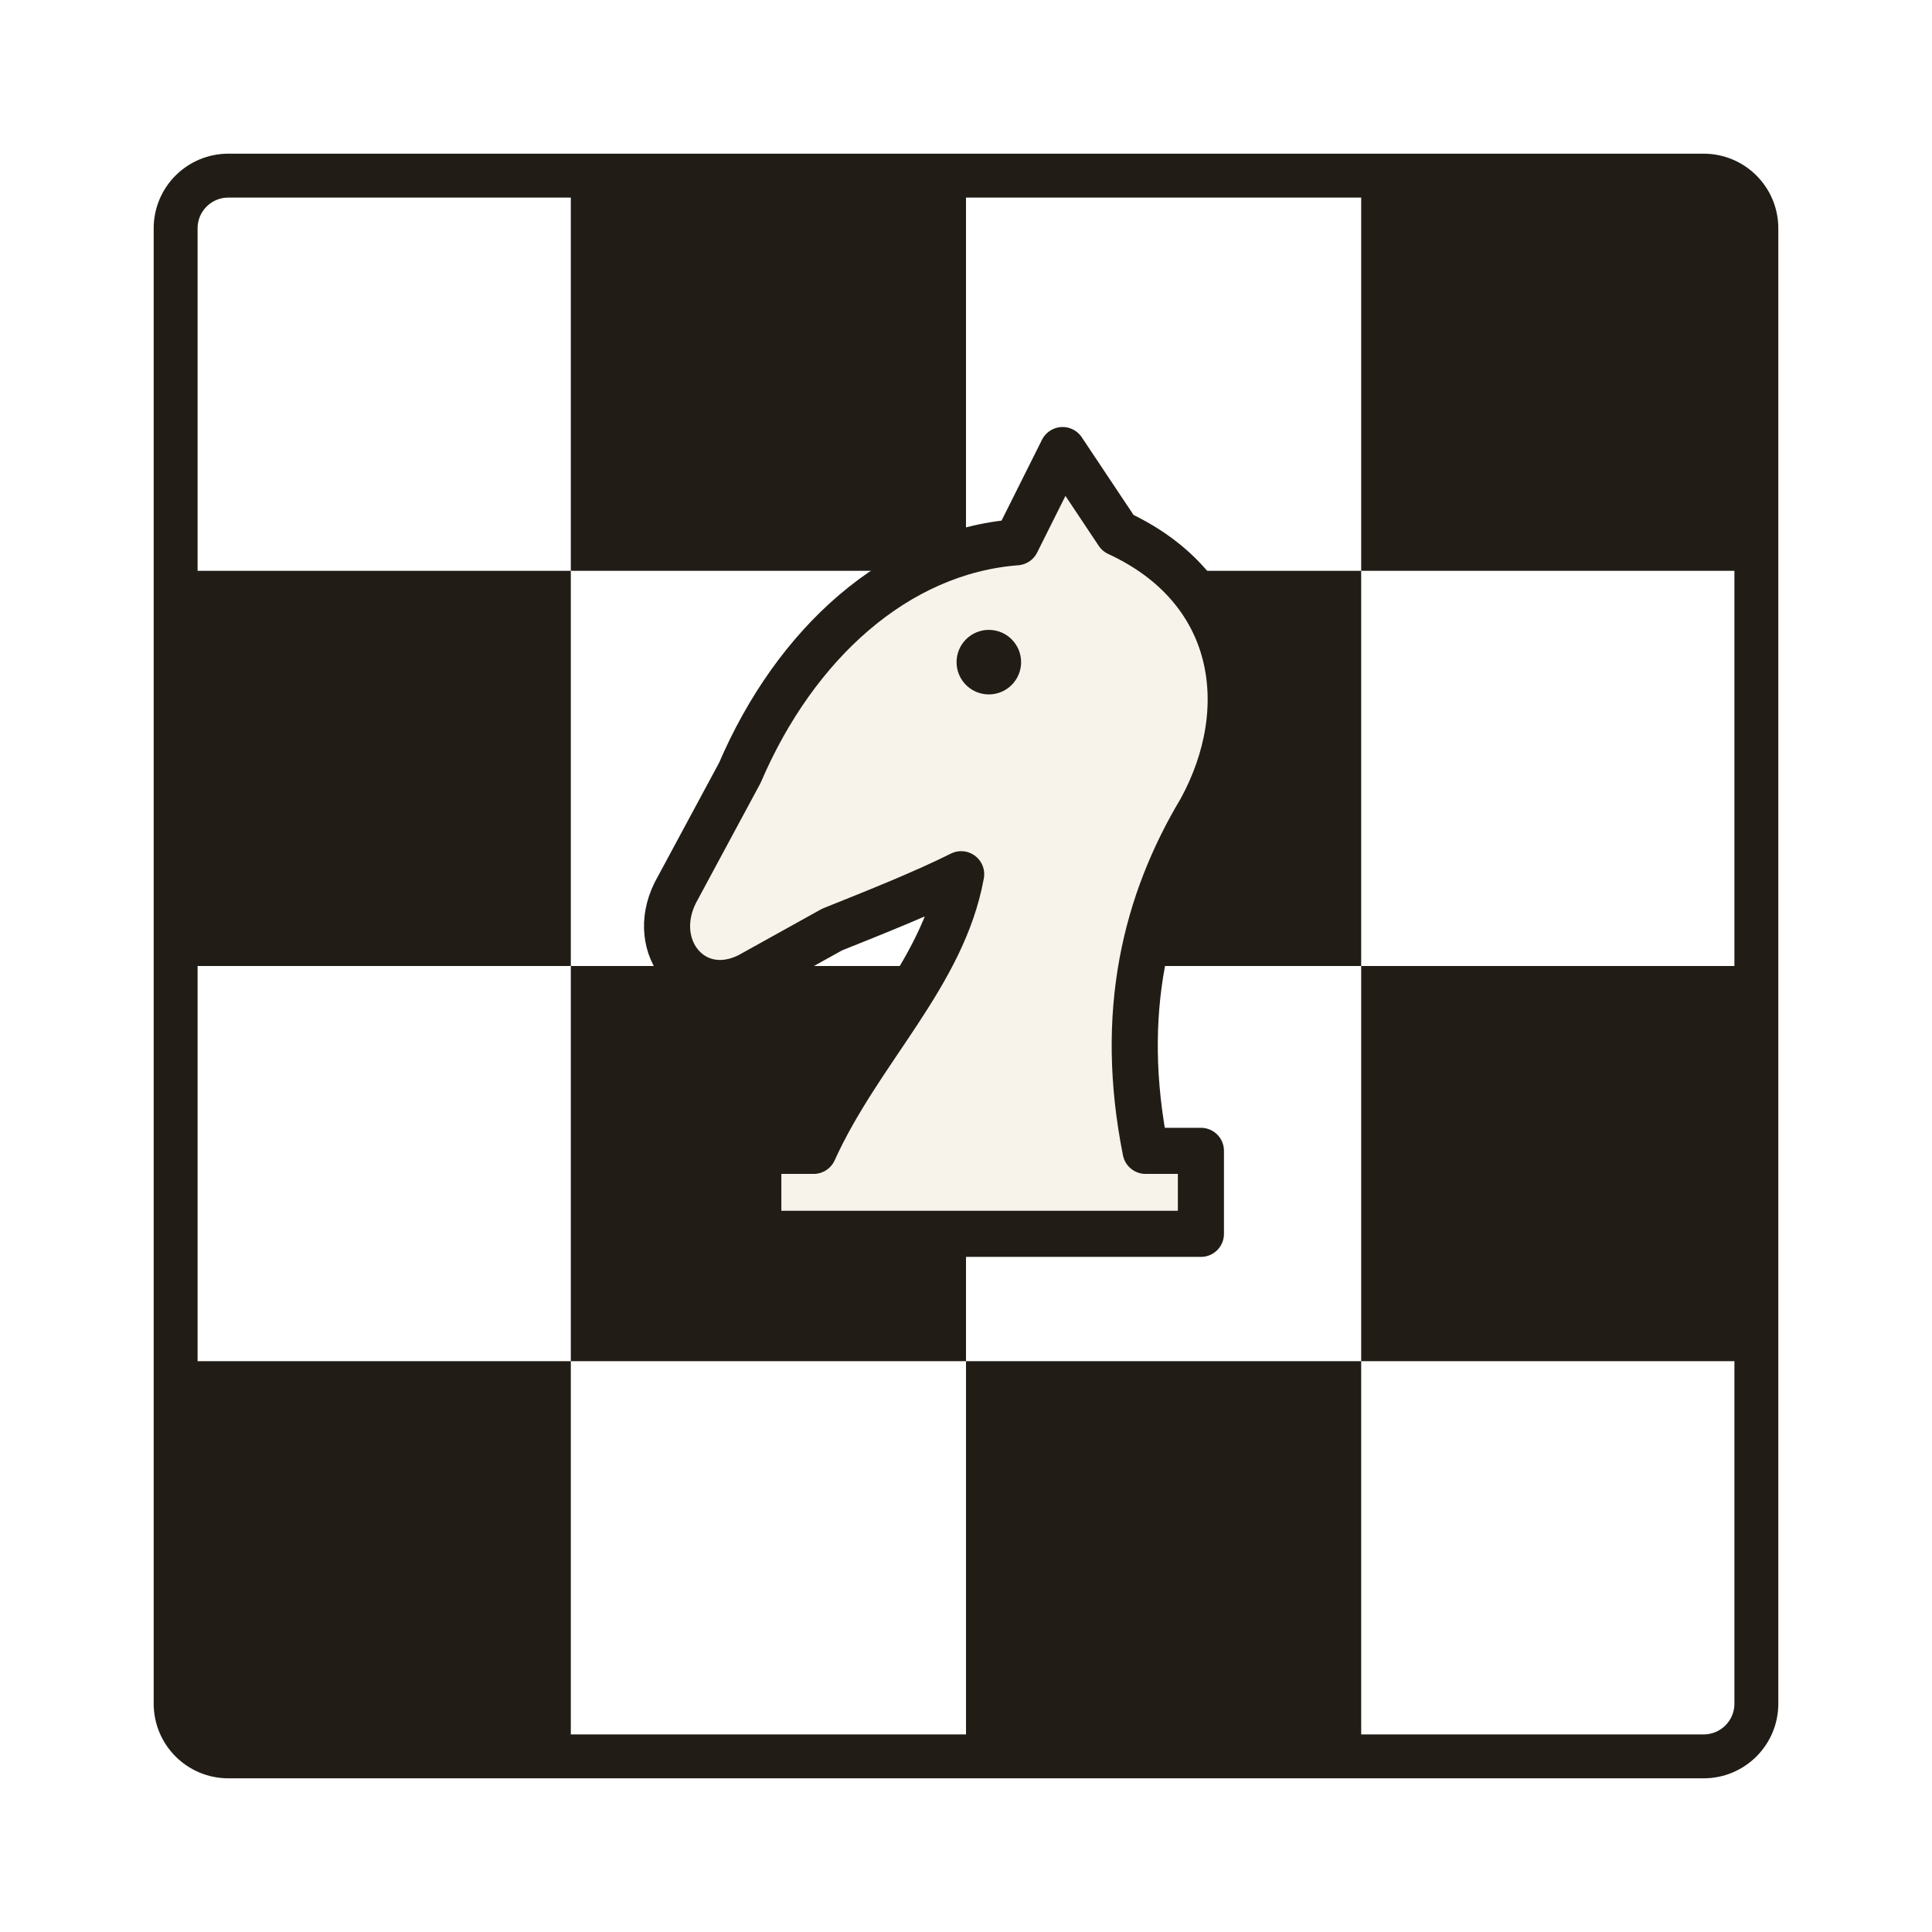
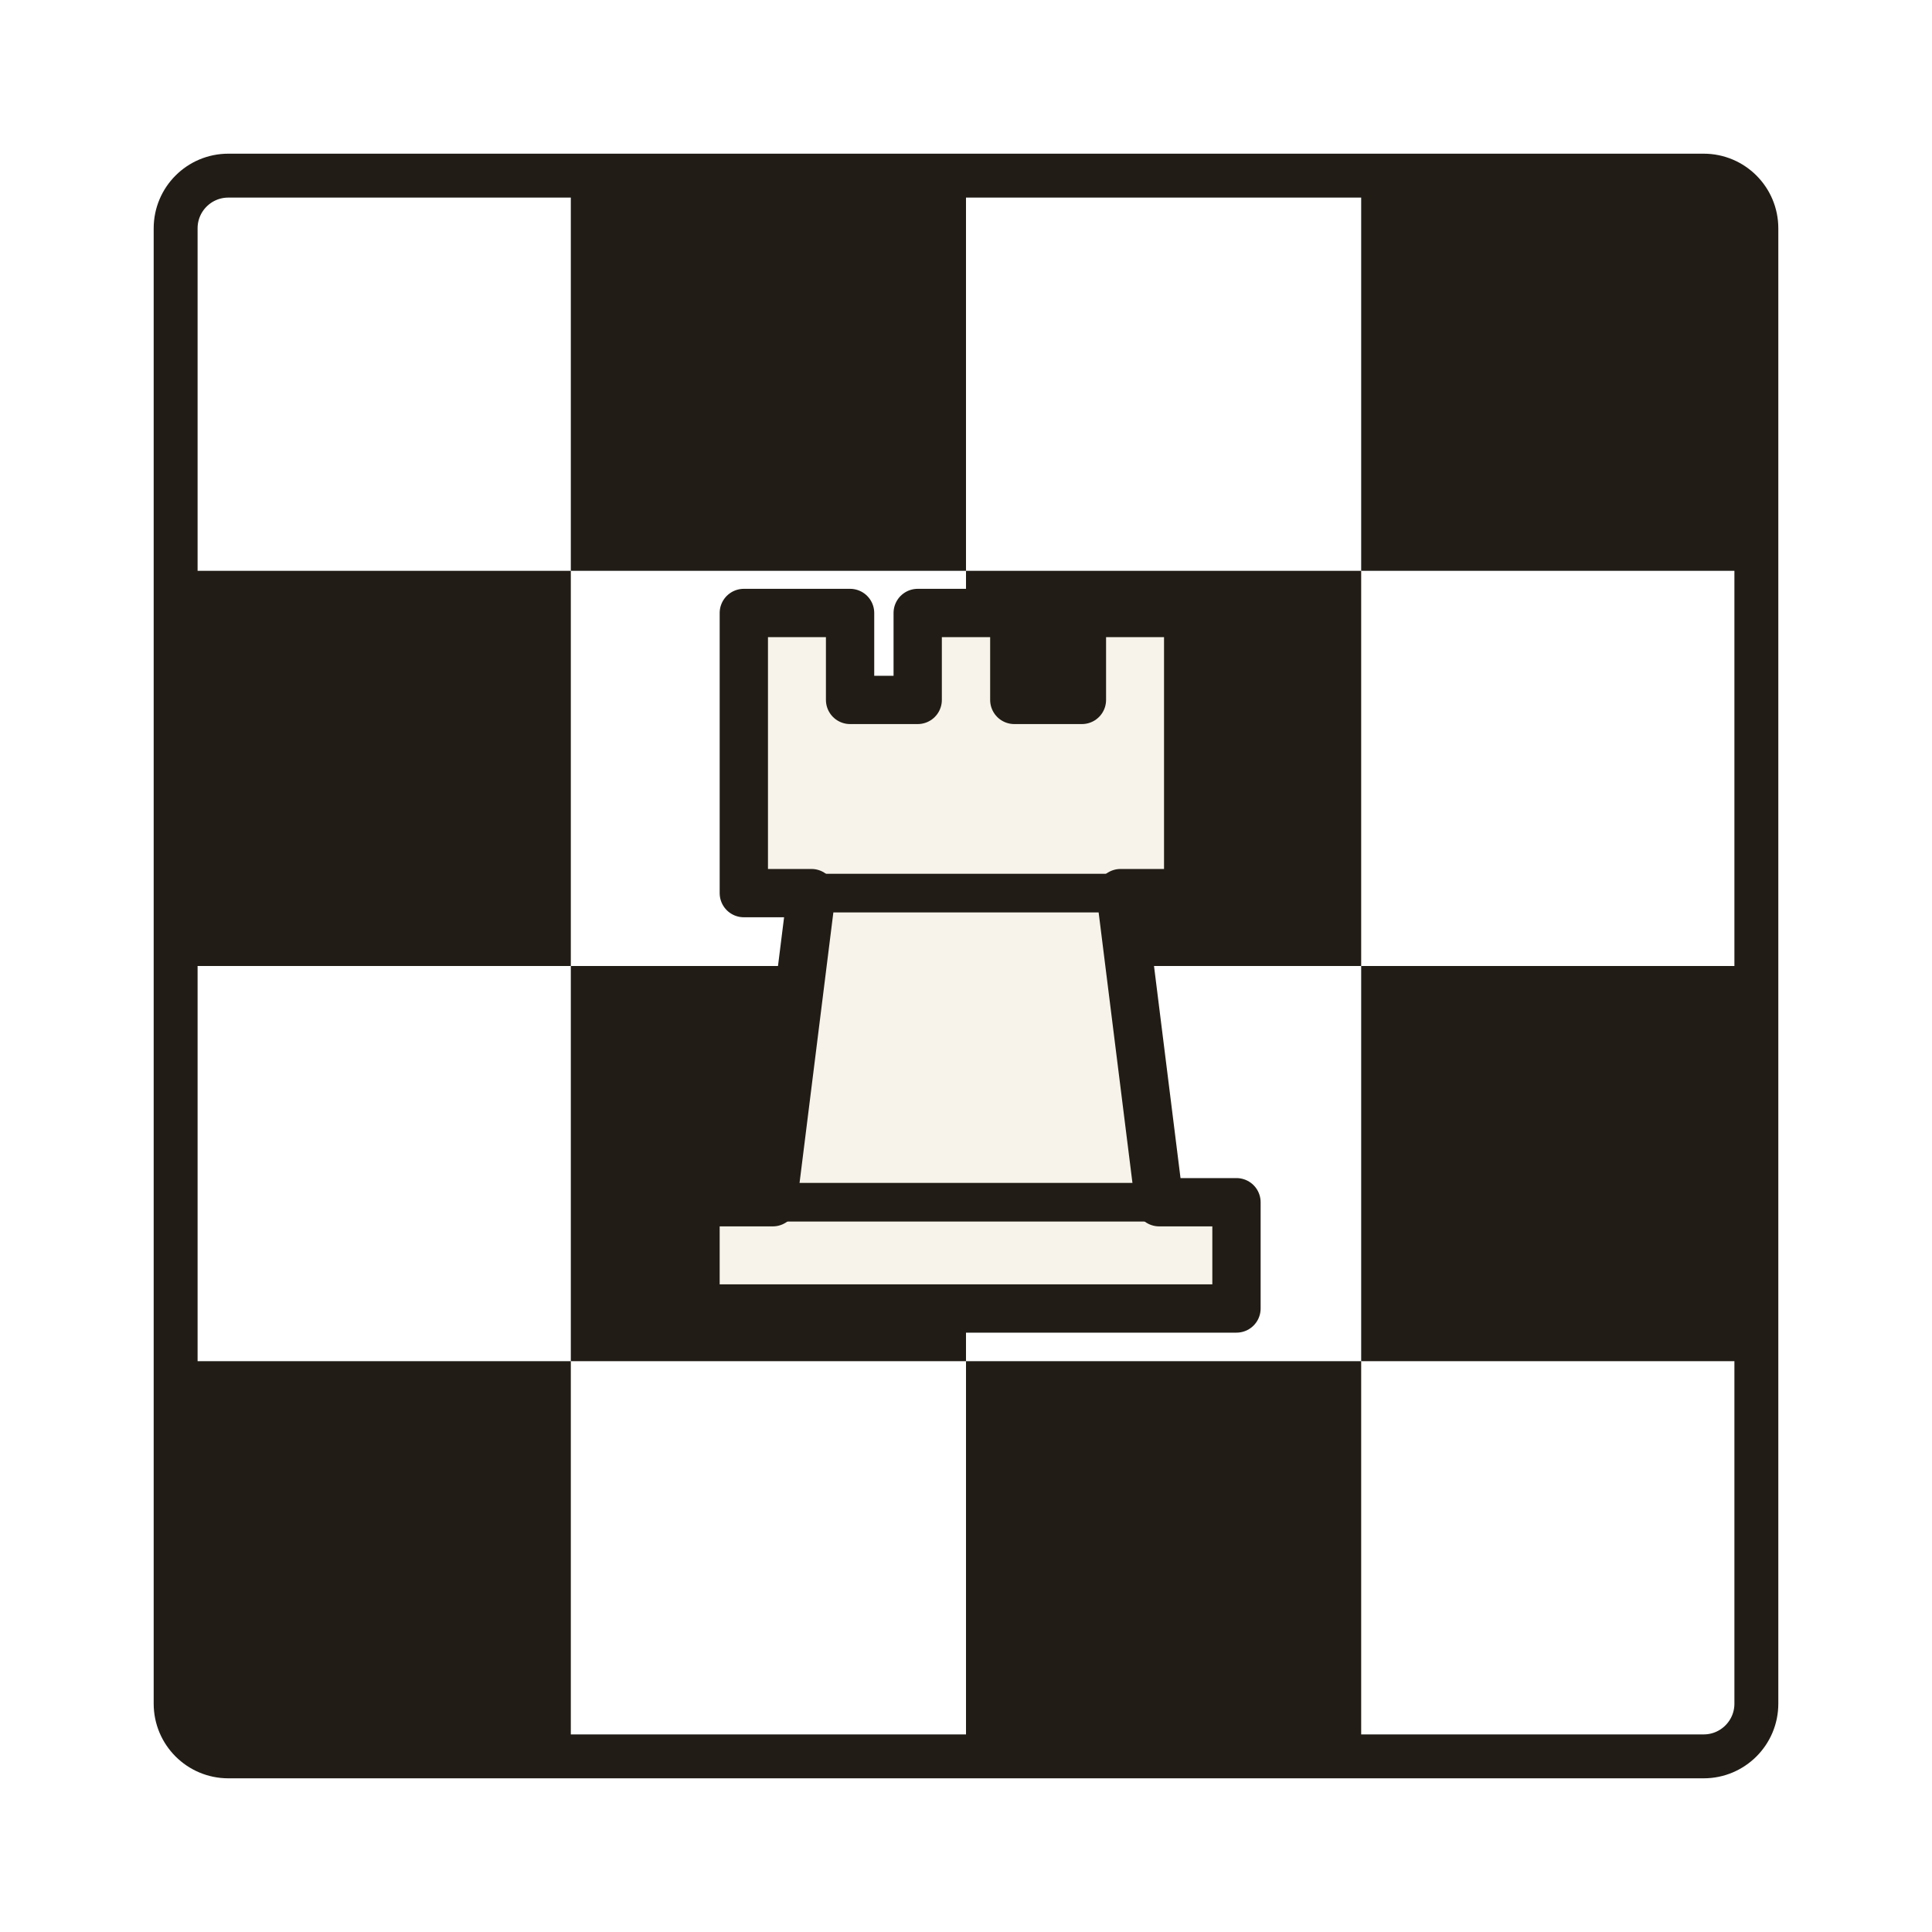
<svg xmlns="http://www.w3.org/2000/svg" viewBox="0 0 220 220" fill="none" stroke="#211d16" stroke-width="4" stroke-linecap="round" stroke-linejoin="round">
  <rect x="20" y="20" width="180" height="180" rx="6" stroke-width="5" />
  <rect x="65" y="20" width="45" height="45" fill="#211d16" stroke="none" />
  <rect x="155" y="20" width="45" height="45" fill="#211d16" stroke="none" />
  <rect x="20" y="65" width="45" height="45" fill="#211d16" stroke="none" />
  <rect x="110" y="65" width="45" height="45" fill="#211d16" stroke="none" />
  <rect x="65" y="110" width="45" height="45" fill="#211d16" stroke="none" />
  <rect x="155" y="110" width="45" height="45" fill="#211d16" stroke="none" />
  <rect x="20" y="155" width="45" height="45" fill="#211d16" stroke="none" />
  <rect x="110" y="155" width="45" height="45" fill="#211d16" stroke="none" />
-   <g transform="translate(58 46) scale(1.05)">
-     <path d="M27 90 H75 V81 H69 C66 66 69 54 75 44 C81 33 79 20 66 14 L60 5 L55 15 C42 16 31 26 25 40 L18 53 C15 59 20 65 26 62 L35 57 C40 55 45 53 49 51 C47 62 38 70 33 81 H27 Z" fill="#f7f3ea" stroke-width="5" />
-     <circle cx="52" cy="28" r="3.5" fill="#211d16" stroke="none" />
+   <g transform="translate(55 50) scale(1.1)">
+     <path d="M22 90 H78 V79 H70 L66 47 H73 V18 H62 V27 H55 V18 H45 V27 H38 V18 H27 V47 H34 L30 79 H22 Z" fill="#f7f3ea" stroke-width="5" />
+     <line x1="32" y1="47" x2="68" y2="47" stroke-width="4" />
+     <line x1="31" y1="79" x2="69" y2="79" stroke-width="4" />
  </g>
</svg>
